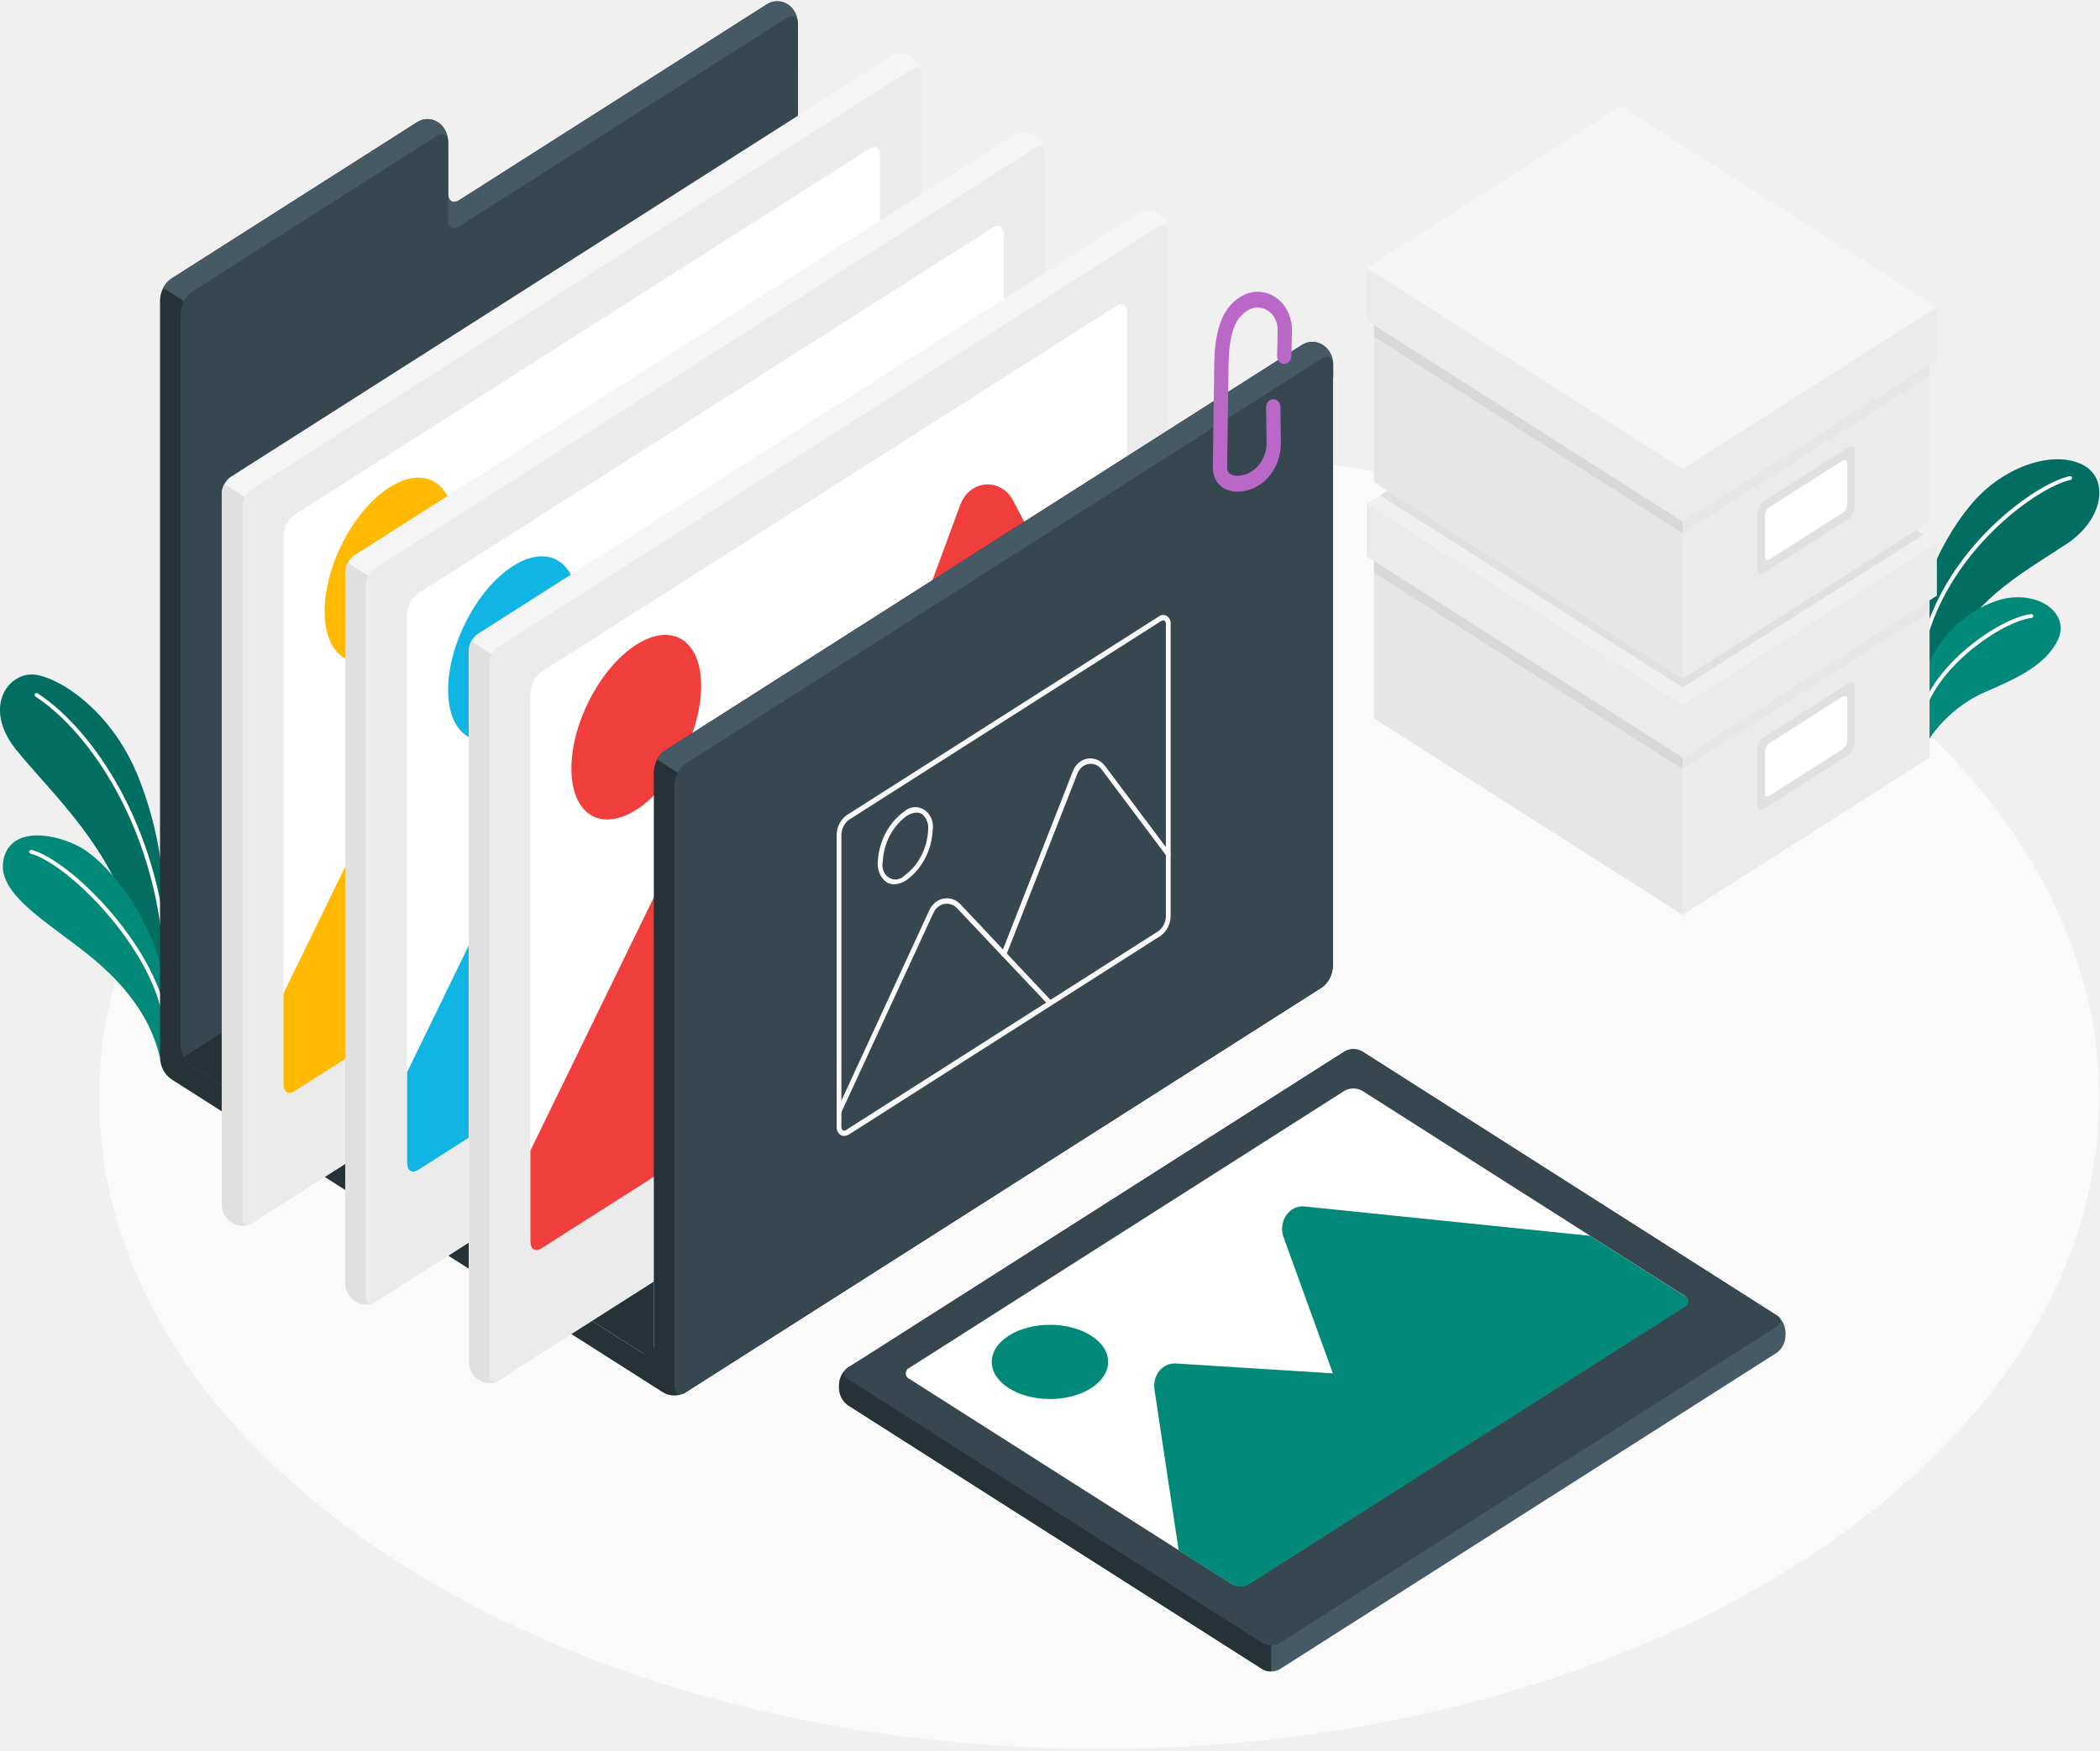
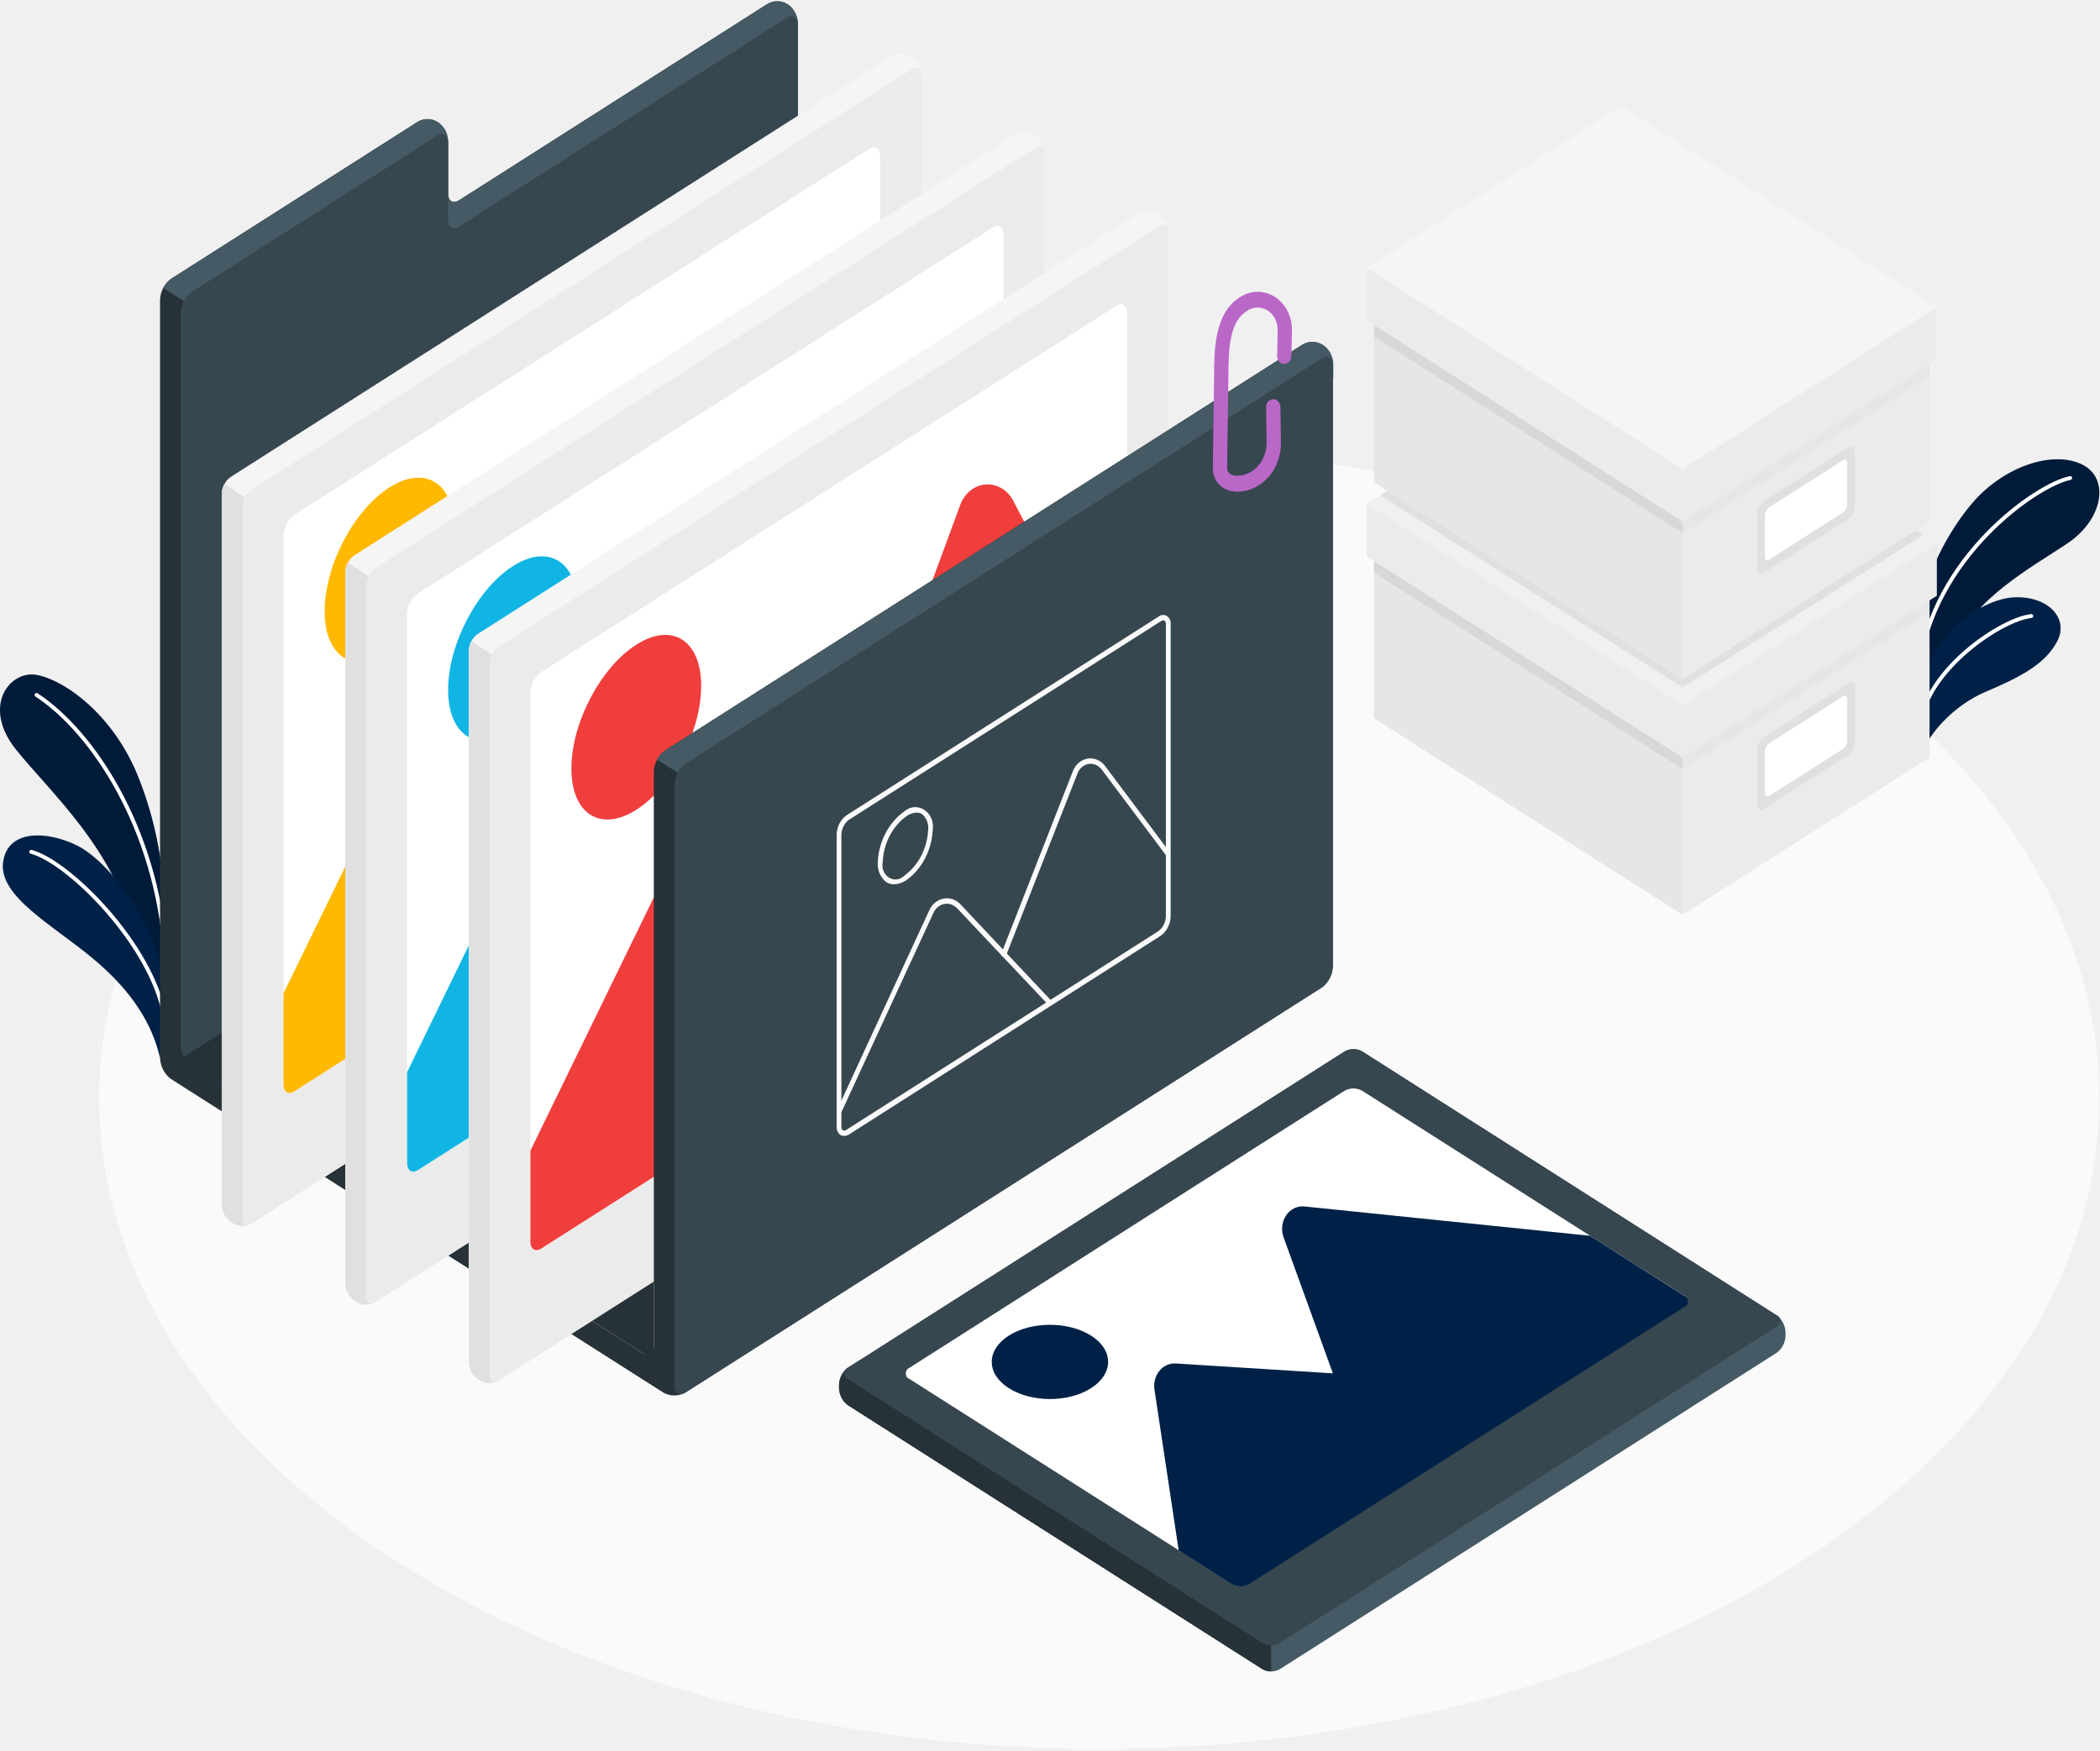
<svg xmlns="http://www.w3.org/2000/svg" width="542" height="452" viewBox="0 0 542 452" fill="none">
  <path d="M101.192 402.258C201.971 467.918 365.431 467.918 466.21 402.258C566.99 336.598 566.99 230.155 466.21 164.509C365.431 98.862 201.971 98.848 101.192 164.509C0.412 230.169 0.376 336.611 101.192 402.258Z" fill="#FAFAFA" />
-   <path d="M495.289 159.696C495.842 152.077 501.164 139.088 509.042 129.869C516.92 120.65 529.53 116.148 537.309 119.877C544.56 123.361 542.963 134.072 533.401 140.403C523.839 146.735 509.607 154.517 504.728 166.516L495.289 180.914V159.696Z" fill="#02897A" />
+   <path d="M495.289 159.696C495.842 152.077 501.164 139.088 509.042 129.869C516.92 120.65 529.53 116.148 537.309 119.877C544.56 123.361 542.963 134.072 533.401 140.403C523.839 146.735 509.607 154.517 504.728 166.516L495.289 180.914V159.696Z" fill="#002147" />
  <path opacity="0.2" d="M495.289 159.696C495.842 152.077 501.164 139.088 509.042 129.869C516.92 120.65 529.53 116.148 537.309 119.877C544.56 123.361 542.963 134.072 533.401 140.403C523.839 146.735 509.607 154.517 504.728 166.516L495.289 180.914V159.696Z" fill="black" />
  <path d="M534.298 123.402C525.265 125.3 498.792 144.105 495.326 172.495" stroke="white" stroke-miterlimit="10" stroke-linecap="round" />
-   <path d="M496.358 193.903C497.747 189.836 503.794 182.284 512.495 178.583C521.197 174.881 527.76 171.573 530.93 165.608C534.101 159.642 528.583 153.785 519.796 154.206C511.008 154.626 496.371 164.781 495.338 180.915L496.358 193.903Z" fill="#02897A" />
+   <path d="M496.358 193.903C497.747 189.836 503.794 182.284 512.495 178.583C521.197 174.881 527.76 171.573 530.93 165.608C534.101 159.642 528.583 153.785 519.796 154.206C511.008 154.626 496.371 164.781 495.338 180.915L496.358 193.903Z" fill="#002147" />
  <path d="M524.269 159.032C516.674 159.859 498.214 172.21 495.731 186.039" stroke="white" stroke-miterlimit="10" stroke-linecap="round" />
-   <path d="M42.396 232.624C42.02 221.852 39.85 211.25 35.993 201.346C29.516 184.412 16.414 175.45 9.433 174.23C2.453 173.01 -4.762 182.365 4.124 193.482C13.01 204.6 30.044 219.486 34.936 242.006L42.937 257.38L42.396 232.624Z" fill="#02897A" />
+   <path d="M42.396 232.624C42.02 221.852 39.85 211.25 35.993 201.346C29.516 184.412 16.414 175.45 9.433 174.23C2.453 173.01 -4.762 182.365 4.124 193.482C13.01 204.6 30.044 219.486 34.936 242.006L42.937 257.38L42.396 232.624Z" fill="#002147" />
  <path opacity="0.2" d="M42.396 232.624C42.02 221.852 39.85 211.25 35.993 201.346C29.516 184.412 16.414 175.45 9.433 174.23C2.453 173.01 -4.762 182.365 4.124 193.482C13.01 204.6 30.044 219.486 34.936 242.006L42.937 257.38L42.396 232.624Z" fill="black" />
  <path d="M9.433 179.396C23.764 188.805 40.368 213.493 42.691 246.303" stroke="white" stroke-linecap="round" stroke-linejoin="round" />
-   <path d="M41.302 273.147C39.323 264.403 34.149 255.875 23.813 247.306C13.477 238.738 -0.337 231.376 0.793 222.631C1.924 213.886 12.395 214.496 20.064 218.36C27.733 222.224 41.032 238.128 42.937 257.353L41.302 273.147Z" fill="#02897A" />
+   <path d="M41.302 273.147C39.323 264.403 34.149 255.875 23.813 247.306C13.477 238.738 -0.337 231.376 0.793 222.631C1.924 213.886 12.395 214.496 20.064 218.36C27.733 222.224 41.032 238.128 42.937 257.353L41.302 273.147Z" fill="#002147" />
  <path d="M8.045 219.893C18 222.605 39.36 244.161 42.457 262.519" stroke="white" stroke-linecap="round" stroke-linejoin="round" />
  <path d="M44.129 278.543C43.303 277.95 42.616 277.149 42.125 276.206C41.634 275.264 41.352 274.206 41.302 273.12V77.413C41.354 76.328 41.636 75.271 42.128 74.329C42.619 73.387 43.304 72.586 44.129 71.99L107.509 31.629C108.329 31.064 109.272 30.757 110.238 30.739C111.204 30.721 112.156 30.994 112.992 31.527C113.828 32.061 114.517 32.836 114.984 33.768C115.452 34.701 115.68 35.756 115.645 36.821V49.891C115.645 51.884 116.874 52.698 118.484 51.694L197.793 1.192C198.612 0.628 199.554 0.321 200.518 0.302C201.483 0.284 202.434 0.555 203.27 1.087C204.106 1.619 204.795 2.392 205.263 3.322C205.732 4.253 205.962 5.307 205.929 6.371V307.191L147.477 344.394L44.129 278.543Z" fill="#263238" />
  <path d="M203.274 1.097C202.418 0.636 201.475 0.406 200.522 0.425C199.569 0.444 198.634 0.711 197.793 1.205L118.484 51.708C116.911 52.711 115.645 51.898 115.645 49.905V36.835C115.68 35.77 115.452 34.715 114.985 33.782C114.517 32.849 113.828 32.075 112.992 31.541C112.156 31.007 111.204 30.735 110.238 30.753C109.272 30.771 108.329 31.078 107.509 31.642L44.129 72.004C43.296 72.586 42.607 73.387 42.126 74.336L78.48 97.493L205.929 16.295V6.384C205.894 5.335 205.636 4.309 205.174 3.391C204.713 2.472 204.062 1.686 203.274 1.097Z" fill="#455A64" />
  <path d="M203.102 4.581L118.484 58.473C116.911 59.477 115.645 58.663 115.645 56.67V36.835C115.645 34.842 114.416 34.029 112.819 35.032L49.438 75.393C48.613 75.988 47.927 76.789 47.436 77.731C46.944 78.674 46.662 79.731 46.611 80.817V269.826C46.661 270.913 46.945 271.972 47.438 272.915C47.932 273.857 48.622 274.657 49.45 275.249L152.823 341.085L205.929 307.272V6.384C205.929 4.391 204.663 3.591 203.102 4.581Z" fill="#37474F" />
  <path d="M47.447 272.836C47.922 273.79 48.612 274.594 49.45 275.168L152.823 341.004L205.929 307.191V171.898L47.447 272.836Z" fill="#263238" />
  <path d="M60.278 315.922L59.504 315.434C58.843 314.961 58.294 314.322 57.899 313.571C57.504 312.82 57.275 311.976 57.23 311.109V127.469C57.272 126.601 57.499 125.756 57.895 125.004C58.29 124.252 58.841 123.615 59.504 123.144L230.214 14.41C230.917 14.016 231.694 13.811 232.482 13.811C233.27 13.811 234.047 14.016 234.749 14.41L235.524 14.912C236.186 15.383 236.737 16.02 237.133 16.772C237.528 17.524 237.756 18.369 237.797 19.237V202.837C237.753 203.704 237.524 204.547 237.129 205.299C236.734 206.05 236.184 206.688 235.524 207.161L64.813 315.922C64.111 316.316 63.334 316.522 62.545 316.522C61.757 316.522 60.98 316.316 60.278 315.922Z" fill="#F5F5F5" />
  <path d="M67.849 131.306L57.894 124.961C57.488 125.709 57.26 126.557 57.23 127.428V311.069C57.275 311.936 57.504 312.779 57.899 313.531C58.294 314.282 58.843 314.92 59.504 315.394L60.278 315.882C60.98 316.276 61.757 316.481 62.545 316.481C63.334 316.481 64.111 316.276 64.813 315.882L67.849 313.943V131.306Z" fill="#E0E0E0" />
  <path d="M62.552 314.444V130.804C62.594 129.938 62.821 129.095 63.214 128.343C63.607 127.592 64.155 126.953 64.813 126.479L235.524 17.746C236.753 16.959 237.797 17.596 237.797 19.196V202.837C237.753 203.704 237.524 204.547 237.129 205.299C236.734 206.05 236.184 206.688 235.524 207.162L64.813 315.922C63.559 316.681 62.552 316.044 62.552 314.444Z" fill="#EBEBEB" />
  <path d="M75.997 132.892L224.34 38.421C225.901 37.418 227.166 38.231 227.166 40.224V181.822C227.117 182.908 226.835 183.965 226.343 184.908C225.852 185.851 225.165 186.651 224.34 187.245L75.997 281.702C74.436 282.706 73.17 281.892 73.17 279.899V138.315C73.222 137.23 73.505 136.173 73.996 135.231C74.487 134.288 75.173 133.487 75.997 132.892Z" fill="white" />
  <path d="M100.516 125.828C109.758 119.944 117.243 124.717 117.243 136.485C117.243 148.253 109.758 162.556 100.516 168.441C91.274 174.325 83.789 169.566 83.789 157.798C83.789 146.03 91.274 131.712 100.516 125.828Z" fill="#FFB900" />
  <path d="M116.014 168.508C116.581 167.342 117.391 166.34 118.376 165.584C119.362 164.829 120.495 164.341 121.684 164.162C122.873 163.982 124.084 164.115 125.217 164.55C126.351 164.985 127.375 165.709 128.206 166.664L147.477 188.804L184.102 89.683C184.639 88.23 185.535 86.972 186.689 86.052C187.842 85.133 189.206 84.588 190.625 84.481C192.045 84.374 193.463 84.708 194.72 85.445C195.976 86.183 197.019 87.294 197.731 88.653L227.142 144.836V181.822C227.092 182.908 226.81 183.965 226.319 184.908C225.828 185.851 225.141 186.652 224.315 187.245L75.997 281.702C74.436 282.706 73.17 281.892 73.17 279.899V256.444L116.014 168.508Z" fill="#FFB900" />
  <path d="M92.171 336.259L91.384 335.758C90.726 335.283 90.178 334.645 89.785 333.893C89.392 333.142 89.165 332.299 89.123 331.433V147.724C89.165 146.858 89.392 146.015 89.785 145.264C90.178 144.512 90.726 143.874 91.384 143.4L262.107 34.68C262.806 34.28 263.582 34.072 264.369 34.072C265.156 34.072 265.931 34.28 266.63 34.68L267.417 35.168C268.075 35.642 268.623 36.28 269.016 37.032C269.409 37.783 269.636 38.626 269.678 39.493V223.133C269.643 224.001 269.419 224.847 269.025 225.6C268.632 226.352 268.08 226.99 267.417 227.458L96.669 336.259C95.974 336.654 95.203 336.86 94.42 336.86C93.638 336.86 92.867 336.654 92.171 336.259Z" fill="#F5F5F5" />
  <path d="M99.717 151.616L89.762 145.271C89.358 146.014 89.129 146.858 89.099 147.724V331.365C89.141 332.231 89.368 333.074 89.76 333.826C90.153 334.577 90.701 335.216 91.36 335.69L92.147 336.191C92.845 336.591 93.621 336.799 94.408 336.799C95.195 336.799 95.97 336.591 96.669 336.191L99.717 334.253V151.616Z" fill="#E0E0E0" />
  <path d="M94.408 334.754V151.114C94.451 150.248 94.678 149.405 95.071 148.654C95.464 147.903 96.011 147.264 96.669 146.789L267.392 38.055C268.621 37.255 269.654 37.906 269.654 39.492V223.133C269.618 224.001 269.394 224.847 269.001 225.599C268.607 226.352 268.056 226.989 267.392 227.458L96.669 336.259C95.428 336.991 94.408 336.34 94.408 334.754Z" fill="#EBEBEB" />
  <path d="M107.866 153.229L256.208 58.745C257.769 57.755 259.035 58.569 259.035 60.548V202.119C258.984 203.204 258.702 204.261 258.211 205.204C257.719 206.146 257.033 206.947 256.208 207.542L107.866 302.026C106.292 303.016 105.027 302.216 105.027 300.223V158.652C105.078 157.565 105.362 156.507 105.855 155.564C106.349 154.621 107.038 153.821 107.866 153.229Z" fill="white" />
  <path d="M132.385 146.138C141.614 140.254 149.111 145.026 149.111 156.794C149.111 168.562 141.614 182.866 132.385 188.75C123.155 194.634 115.658 189.862 115.658 178.093C115.658 166.325 123.142 152.022 132.385 146.138Z" fill="#11B5E4" />
  <path d="M147.882 188.818C148.448 187.652 149.257 186.65 150.241 185.894C151.225 185.139 152.358 184.651 153.546 184.471C154.734 184.291 155.944 184.425 157.077 184.86C158.209 185.295 159.232 186.019 160.062 186.974L179.431 209.114L216.044 109.993C216.58 108.536 217.476 107.275 218.631 106.353C219.785 105.431 221.151 104.885 222.573 104.777C223.995 104.67 225.416 105.005 226.673 105.745C227.931 106.485 228.975 107.6 229.686 108.963L259.084 165.146V202.118C259.033 203.204 258.751 204.261 258.26 205.204C257.768 206.146 257.082 206.947 256.257 207.542L107.915 302.026C106.342 303.016 105.076 302.216 105.076 300.223V276.768L147.882 188.818Z" fill="#11B5E4" />
  <path d="M124.003 356.473L123.228 355.985C122.57 355.511 122.022 354.872 121.629 354.121C121.236 353.369 121.009 352.526 120.967 351.66V168.02C121.009 167.152 121.236 166.307 121.632 165.555C122.027 164.803 122.578 164.166 123.241 163.695L293.951 54.961C294.654 54.567 295.431 54.362 296.219 54.362C297.007 54.362 297.784 54.567 298.486 54.961L299.261 55.463C299.923 55.934 300.474 56.571 300.87 57.323C301.265 58.075 301.493 58.92 301.534 59.788V243.428C301.49 244.295 301.261 245.139 300.866 245.89C300.471 246.641 299.921 247.28 299.261 247.753L128.55 356.473C127.846 356.869 127.067 357.076 126.276 357.076C125.486 357.076 124.707 356.869 124.003 356.473Z" fill="#F5F5F5" />
  <path d="M131.586 171.898L121.668 165.553C121.262 166.301 121.033 167.15 121.004 168.021V351.661C121.046 352.527 121.273 353.37 121.666 354.122C122.059 354.873 122.607 355.512 123.265 355.986L124.04 356.474C124.742 356.868 125.519 357.074 126.307 357.074C127.095 357.074 127.872 356.868 128.575 356.474L131.623 354.535L131.586 171.898Z" fill="#E0E0E0" />
  <path d="M126.276 355.037V171.396C126.319 170.53 126.545 169.687 126.938 168.936C127.331 168.184 127.879 167.546 128.538 167.072L299.248 58.325C300.477 57.538 301.522 58.175 301.522 59.775V243.429C301.478 244.296 301.248 245.14 300.853 245.891C300.458 246.642 299.909 247.281 299.248 247.754L128.538 356.474C127.284 357.274 126.276 356.596 126.276 355.037Z" fill="#EBEBEB" />
  <path d="M139.722 173.471L288.064 79C289.625 77.997 290.891 78.81 290.891 80.803V222.374C290.84 223.459 290.558 224.517 290.067 225.459C289.575 226.401 288.889 227.202 288.064 227.797L139.722 322.295C138.161 323.298 136.895 322.484 136.895 320.491V178.88C136.949 177.797 137.232 176.743 137.723 175.804C138.214 174.864 138.899 174.065 139.722 173.471Z" fill="white" />
  <path d="M164.241 166.42C173.483 160.536 180.968 165.309 180.968 177.077C180.968 188.845 173.483 203.149 164.241 209.033C154.998 214.917 147.477 210.171 147.477 198.39C147.477 186.608 154.998 172.305 164.241 166.42Z" fill="#F03E3D" />
  <path d="M179.739 209.1C180.306 207.934 181.115 206.932 182.101 206.176C183.086 205.421 184.22 204.933 185.409 204.754C186.598 204.574 187.808 204.707 188.942 205.142C190.075 205.577 191.099 206.301 191.93 207.256L211.238 229.396L247.863 130.275C248.401 128.822 249.297 127.564 250.45 126.644C251.603 125.725 252.967 125.18 254.387 125.073C255.806 124.966 257.225 125.3 258.481 126.037C259.737 126.775 260.781 127.886 261.493 129.245L290.903 185.428V222.373C290.848 223.46 290.563 224.516 290.07 225.458C289.577 226.4 288.89 227.201 288.064 227.797L139.722 322.294C138.161 323.298 136.895 322.484 136.895 320.491V297.036L179.739 209.1Z" fill="#F03E3D" />
  <path d="M152.823 341.004L168.751 330.863V351.159L152.823 341.004Z" fill="#263238" />
  <path d="M168.751 199.176V347.553C168.751 349.546 167.522 350.346 165.924 349.356L152.823 341.004L147.477 344.394L171.197 359.497C172.074 359.992 173.045 360.25 174.03 360.25C175.015 360.25 175.986 359.992 176.863 359.497L341.17 254.912C341.997 254.319 342.685 253.518 343.178 252.576C343.671 251.633 343.956 250.576 344.009 249.489V94.334C344.041 93.269 343.811 92.213 343.342 91.281C342.873 90.35 342.183 89.576 341.346 89.043C340.51 88.509 339.557 88.237 338.591 88.254C337.625 88.272 336.681 88.578 335.861 89.141L171.59 193.767C170.764 194.357 170.076 195.156 169.582 196.096C169.089 197.036 168.804 198.091 168.751 199.176Z" fill="#263238" />
  <path d="M179.431 202.335L344.12 97.493V94.334C344.152 93.269 343.921 92.213 343.452 91.281C342.983 90.35 342.294 89.576 341.457 89.043C340.62 88.509 339.668 88.237 338.702 88.254C337.736 88.272 336.792 88.578 335.971 89.141L171.59 193.767C170.751 194.341 170.061 195.144 169.587 196.099L179.431 202.335Z" fill="#455A64" />
  <path d="M341.17 92.53L176.9 197.156C176.073 197.749 175.385 198.55 174.892 199.492C174.398 200.435 174.114 201.492 174.061 202.579V357.693C174.061 359.686 175.29 360.5 176.9 359.497L341.17 254.912C341.997 254.318 342.685 253.518 343.178 252.575C343.671 251.633 343.956 250.575 344.009 249.489V94.333C344.009 92.34 342.731 91.527 341.17 92.53Z" fill="#37474F" />
  <path d="M217.801 293.24C217.487 293.245 217.177 293.156 216.904 292.983C216.577 292.745 216.314 292.414 216.143 292.025C215.972 291.636 215.9 291.203 215.933 290.773V215.364C215.977 214.38 216.232 213.421 216.679 212.567C217.126 211.714 217.751 210.99 218.502 210.456L298.953 159.222C299.265 158.951 299.642 158.789 300.038 158.758C300.433 158.727 300.828 158.827 301.171 159.046C301.514 159.265 301.789 159.593 301.962 159.987C302.134 160.381 302.195 160.823 302.137 161.255V236.664C302.093 237.648 301.838 238.607 301.391 239.461C300.944 240.314 300.319 241.038 299.568 241.572L219.116 292.874C218.714 293.12 218.261 293.246 217.801 293.24ZM300.269 160.143C300.018 160.156 299.775 160.245 299.568 160.401L219.116 211.622C218.552 212.039 218.083 212.593 217.744 213.242C217.405 213.891 217.206 214.617 217.162 215.364V290.773C217.14 290.964 217.161 291.158 217.223 291.337C217.285 291.517 217.387 291.677 217.519 291.803C217.683 291.869 217.859 291.887 218.031 291.856C218.203 291.826 218.365 291.747 218.502 291.627L298.953 240.392C299.518 239.979 299.988 239.428 300.327 238.781C300.666 238.134 300.865 237.409 300.908 236.664V161.255C300.931 161.064 300.911 160.87 300.848 160.69C300.786 160.51 300.684 160.35 300.551 160.225C300.466 160.17 300.368 160.141 300.269 160.143Z" fill="#FAFAFA" />
  <path d="M230.767 228.298C230.066 228.306 229.375 228.11 228.764 227.729C228.005 227.154 227.399 226.366 227.01 225.445C226.621 224.525 226.463 223.506 226.552 222.495C226.683 219.891 227.368 217.357 228.551 215.099C229.734 212.84 231.381 210.92 233.361 209.493C234.079 208.849 234.959 208.461 235.882 208.381C236.806 208.302 237.729 208.534 238.53 209.048C239.331 209.562 239.971 210.332 240.365 211.257C240.758 212.182 240.888 213.217 240.735 214.225C240.606 216.83 239.923 219.365 238.74 221.624C237.557 223.883 235.908 225.803 233.926 227.227C232.973 227.875 231.886 228.244 230.767 228.298ZM236.568 209.778C235.648 209.823 234.755 210.132 233.975 210.673C232.182 211.974 230.691 213.722 229.624 215.775C228.556 217.829 227.942 220.131 227.83 222.495C227.667 223.271 227.735 224.084 228.022 224.814C228.31 225.544 228.803 226.153 229.428 226.551C230.053 226.949 230.777 227.114 231.494 227.024C232.211 226.933 232.883 226.591 233.41 226.048C235.202 224.746 236.692 222.998 237.76 220.944C238.827 218.891 239.442 216.589 239.555 214.225C239.639 213.452 239.536 212.668 239.255 211.953C238.975 211.238 238.527 210.619 237.957 210.158C237.535 209.892 237.054 209.761 236.568 209.778Z" fill="#FAFAFA" />
  <path d="M216.548 287.573C216.459 287.552 216.375 287.51 216.302 287.451C216.23 287.411 216.167 287.355 216.115 287.288C216.062 287.22 216.023 287.141 215.999 287.057C215.975 286.972 215.967 286.883 215.974 286.795C215.982 286.706 216.006 286.621 216.044 286.542L239.862 234.955C240.221 234.175 240.74 233.498 241.379 232.979C242.018 232.461 242.758 232.115 243.54 231.97C244.322 231.825 245.124 231.885 245.881 232.144C246.639 232.403 247.33 232.855 247.9 233.464L271.448 258.464C271.505 258.526 271.551 258.6 271.582 258.681C271.613 258.763 271.629 258.85 271.629 258.939C271.629 259.027 271.613 259.115 271.582 259.196C271.551 259.278 271.505 259.351 271.448 259.413C271.391 259.477 271.323 259.527 271.248 259.562C271.173 259.596 271.093 259.614 271.012 259.614C270.931 259.614 270.85 259.596 270.775 259.562C270.701 259.527 270.633 259.477 270.576 259.413L247.028 234.481C246.595 234.023 246.072 233.684 245.499 233.489C244.926 233.294 244.321 233.25 243.73 233.359C243.139 233.468 242.579 233.729 242.096 234.119C241.612 234.509 241.218 235.018 240.944 235.606L217.125 287.207C217.07 287.322 216.987 287.417 216.884 287.482C216.782 287.546 216.666 287.578 216.548 287.573Z" fill="#FAFAFA" />
  <path d="M259.035 246.981C258.954 247 258.87 247 258.789 246.981C258.642 246.909 258.526 246.777 258.466 246.612C258.406 246.447 258.408 246.263 258.469 246.1L276.905 199.081C277.234 198.227 277.757 197.48 278.423 196.912C279.089 196.344 279.876 195.975 280.708 195.839C281.541 195.703 282.391 195.805 283.178 196.135C283.964 196.465 284.661 197.013 285.201 197.725L301.964 220.082C302.017 220.149 302.057 220.227 302.082 220.312C302.107 220.396 302.116 220.485 302.109 220.574C302.102 220.662 302.079 220.748 302.042 220.827C302.004 220.905 301.953 220.975 301.891 221.031C301.778 221.128 301.638 221.18 301.495 221.177C301.352 221.175 301.214 221.119 301.104 221.018L284.34 198.661C283.938 198.123 283.418 197.708 282.829 197.456C282.24 197.203 281.602 197.123 280.976 197.221C280.351 197.319 279.759 197.592 279.257 198.015C278.754 198.439 278.359 198.997 278.109 199.637L259.674 246.642C259.612 246.764 259.518 246.863 259.403 246.923C259.289 246.984 259.16 247.004 259.035 246.981Z" fill="#FAFAFA" />
  <path d="M319.367 126.926C315.57 126.926 313.026 124.418 313.026 120.69L313.357 97.181C313.357 90.768 313.357 81.033 319.847 76.844C321.187 75.905 322.733 75.381 324.32 75.327C325.908 75.273 327.479 75.692 328.87 76.54C330.26 77.387 331.418 78.631 332.222 80.142C333.026 81.654 333.447 83.376 333.44 85.128C333.44 87.012 333.378 89.317 333.28 91.988C333.274 92.256 333.219 92.52 333.118 92.765C333.018 93.009 332.874 93.229 332.695 93.411C332.516 93.593 332.306 93.734 332.078 93.825C331.849 93.916 331.605 93.955 331.363 93.94C331.12 93.928 330.883 93.863 330.663 93.75C330.444 93.636 330.247 93.476 330.084 93.278C329.92 93.081 329.794 92.849 329.712 92.597C329.63 92.346 329.594 92.079 329.605 91.812C329.691 89.249 329.753 86.931 329.753 85.128C329.761 84.089 329.511 83.067 329.03 82.174C328.55 81.28 327.857 80.549 327.026 80.058C326.196 79.568 325.259 79.338 324.319 79.393C323.378 79.448 322.469 79.785 321.69 80.369C317.401 83.081 317.045 89.859 317.045 97.153L316.713 120.69C316.713 122.452 318.151 122.832 319.367 122.832C321.373 122.779 323.281 121.869 324.689 120.293C326.097 118.716 326.895 116.598 326.914 114.385L326.778 105.098C326.778 104.559 326.973 104.042 327.318 103.66C327.664 103.279 328.133 103.065 328.622 103.065C329.111 103.065 329.58 103.279 329.925 103.66C330.271 104.042 330.465 104.559 330.465 105.098L330.601 114.399C330.61 117.701 329.434 120.874 327.329 123.221C325.223 125.569 322.361 126.901 319.367 126.926Z" fill="#BA68C8" />
  <path d="M347.045 271.425L218.821 353.097C218.161 353.571 217.611 354.209 217.216 354.96C216.821 355.712 216.592 356.555 216.548 357.422V358.412C216.591 359.281 216.82 360.127 217.215 360.881C217.61 361.635 218.16 362.275 218.821 362.751L325.807 430.892C326.51 431.286 327.287 431.492 328.075 431.492C328.863 431.492 329.64 431.286 330.342 430.892L458.566 349.22C459.226 348.746 459.776 348.108 460.171 347.357C460.566 346.606 460.795 345.762 460.84 344.895V343.892C460.795 343.024 460.566 342.181 460.171 341.43C459.776 340.678 459.226 340.04 458.566 339.567L351.58 271.425C350.877 271.031 350.1 270.826 349.312 270.826C348.524 270.826 347.747 271.031 347.045 271.425Z" fill="#455A64" />
  <path d="M216.548 357.422V358.412C216.591 359.281 216.82 360.127 217.215 360.881C217.61 361.634 218.16 362.275 218.821 362.75L325.807 430.892C326.504 431.297 327.282 431.502 328.069 431.488V418.798L221.857 351.172L218.821 353.111C218.163 353.583 217.614 354.219 217.219 354.968C216.824 355.716 216.594 356.557 216.548 357.422Z" fill="#263238" />
  <path d="M218.821 353.097L347.045 271.425C347.747 271.031 348.524 270.825 349.312 270.825C350.1 270.825 350.877 271.031 351.58 271.425L458.566 339.566C458.842 339.665 459.083 339.859 459.254 340.118C459.424 340.377 459.516 340.69 459.516 341.01C459.516 341.331 459.424 341.643 459.254 341.902C459.083 342.162 458.842 342.355 458.566 342.454L330.342 424.126C329.64 424.52 328.863 424.726 328.075 424.726C327.287 424.726 326.51 424.52 325.807 424.126L218.821 355.985C218.545 355.885 218.304 355.692 218.134 355.433C217.963 355.174 217.871 354.861 217.871 354.541C217.871 354.22 217.963 353.908 218.134 353.649C218.304 353.389 218.545 353.196 218.821 353.097Z" fill="#37474F" />
  <path d="M234.737 355.985L317.831 408.86C318.53 409.259 319.305 409.468 320.092 409.468C320.879 409.468 321.655 409.259 322.354 408.86L434.661 337.343C434.938 337.244 435.178 337.05 435.349 336.791C435.52 336.532 435.612 336.219 435.612 335.899C435.612 335.578 435.52 335.266 435.349 335.007C435.178 334.747 434.938 334.554 434.661 334.455L351.568 281.58C350.863 281.192 350.087 280.99 349.3 280.99C348.513 280.99 347.737 281.192 347.032 281.58L234.737 353.097C234.461 353.196 234.22 353.389 234.049 353.649C233.879 353.908 233.787 354.22 233.787 354.541C233.787 354.861 233.879 355.174 234.049 355.433C234.22 355.692 234.461 355.885 234.737 355.985Z" fill="white" />
-   <path d="M260.362 344.799C266.225 341.071 275.737 341.071 281.6 344.799C287.462 348.528 287.474 354.588 281.6 358.357C275.725 362.126 266.225 362.086 260.362 358.357C254.5 354.629 254.5 348.541 260.362 344.799Z" fill="#02897A" />
-   <path d="M434.674 334.496L410.388 319.026L336.647 311.447C335.75 311.356 334.847 311.519 334.024 311.923C333.201 312.327 332.486 312.957 331.947 313.753C331.408 314.549 331.063 315.484 330.946 316.469C330.828 317.454 330.942 318.456 331.276 319.379L344.009 354.534L303.451 351.985C302.661 351.933 301.869 352.079 301.137 352.413C300.405 352.746 299.75 353.258 299.223 353.911C298.695 354.563 298.309 355.338 298.092 356.179C297.875 357.019 297.833 357.903 297.97 358.764L304.213 400.237L317.88 408.942C318.579 409.341 319.354 409.549 320.141 409.549C320.929 409.549 321.704 409.341 322.403 408.942L434.711 337.424C435 337.332 435.255 337.137 435.434 336.869C435.614 336.602 435.709 336.277 435.704 335.944C435.7 335.612 435.597 335.29 435.411 335.028C435.225 334.766 434.966 334.579 434.674 334.496Z" fill="#02897A" />
+   <path d="M260.362 344.799C266.225 341.071 275.737 341.071 281.6 344.799C287.462 348.528 287.474 354.588 281.6 358.357C275.725 362.126 266.225 362.086 260.362 358.357C254.5 354.629 254.5 348.541 260.362 344.799Z" fill="#002147" />
+   <path d="M434.674 334.496L410.388 319.026L336.647 311.447C335.75 311.356 334.847 311.519 334.024 311.923C333.201 312.327 332.486 312.957 331.947 313.753C331.408 314.549 331.063 315.484 330.946 316.469C330.828 317.454 330.942 318.456 331.276 319.379L344.009 354.534L303.451 351.985C302.661 351.933 301.869 352.079 301.137 352.413C300.405 352.746 299.75 353.258 299.223 353.911C298.695 354.563 298.309 355.338 298.092 356.179C297.875 357.019 297.833 357.903 297.97 358.764L304.213 400.237L317.88 408.942C318.579 409.341 319.354 409.549 320.141 409.549C320.929 409.549 321.704 409.341 322.403 408.942L434.711 337.424C435 337.332 435.255 337.137 435.434 336.869C435.614 336.602 435.709 336.277 435.704 335.944C435.7 335.612 435.597 335.29 435.411 335.028C435.225 334.766 434.966 334.579 434.674 334.496Z" fill="#002147" />
  <path d="M434.281 236.162V182.039L498.005 141.461V195.57L434.281 236.162Z" fill="#EBEBEB" />
  <path d="M434.281 182.039L354.616 131.306V185.428L434.281 236.162V182.039Z" fill="#E6E6E6" />
  <path d="M434.281 182.039L499.898 140.24L418.34 88.287L352.735 130.099L434.281 182.039Z" fill="#F0F0F0" />
  <path d="M434.281 182.039V195.569L499.898 153.784V140.24L434.281 182.039Z" fill="#EBEBEB" />
  <path d="M434.281 195.569L498.005 154.991V157.96L434.281 198.552V195.569Z" fill="#E6E6E6" />
  <path d="M352.735 130.099L434.281 182.039V195.569L352.735 143.63V130.099Z" fill="#EBEBEB" />
  <g style="mix-blend-mode:multiply" opacity="0.5">
    <path d="M434.281 195.57L354.616 144.837V147.819L434.281 198.553V195.57Z" fill="#E0E0E0" />
  </g>
  <path d="M455.26 190.268L477.026 176.399C477.96 175.802 478.722 176.29 478.722 177.483V191.678C478.691 192.33 478.521 192.964 478.227 193.529C477.932 194.094 477.521 194.575 477.026 194.932L455.26 208.815C454.314 209.412 453.564 208.937 453.564 207.744V193.509C453.591 192.858 453.759 192.224 454.054 191.661C454.349 191.097 454.763 190.619 455.26 190.268Z" fill="#E0E0E0" />
  <path d="M456.649 191.882L475.625 179.789C476.252 179.395 476.768 179.721 476.768 180.507V191.191C476.75 191.627 476.636 192.052 476.437 192.43C476.238 192.808 475.96 193.127 475.625 193.36L456.649 205.454C456.022 205.847 455.518 205.454 455.518 204.721V194.038C455.537 193.605 455.649 193.183 455.846 192.808C456.042 192.433 456.318 192.116 456.649 191.882Z" fill="white" />
  <path d="M434.281 175.246V121.124L498.005 80.532V134.654L434.281 175.246Z" fill="#EBEBEB" />
  <path d="M434.281 121.124L354.616 70.391V124.514L434.281 175.247V121.124Z" fill="#E6E6E6" />
  <path d="M434.281 121.124L499.898 79.311L418.34 27.372L352.735 69.17L434.281 121.124Z" fill="#F5F5F5" />
  <path d="M434.281 121.124V134.655L499.898 92.87V79.312L434.281 121.124Z" fill="#EBEBEB" />
  <path d="M434.281 134.655L498.005 94.063V97.046L434.281 137.624V134.655Z" fill="#E6E6E6" />
  <path d="M352.735 69.17L434.281 121.124V134.655L352.735 82.715V69.17Z" fill="#EBEBEB" />
  <g style="mix-blend-mode:multiply" opacity="0.5">
    <path d="M434.281 134.654L354.616 83.921V86.89L434.281 137.623V134.654Z" fill="#E0E0E0" />
  </g>
  <path d="M455.26 129.353L477.026 115.484C477.96 114.887 478.722 115.375 478.722 116.568V130.763C478.688 131.414 478.517 132.047 478.223 132.612C477.928 133.177 477.519 133.658 477.026 134.017L455.26 147.873C454.314 148.47 453.564 147.982 453.564 146.789V132.594C453.591 131.943 453.759 131.31 454.054 130.746C454.349 130.182 454.763 129.704 455.26 129.353Z" fill="#E0E0E0" />
  <path d="M456.649 130.953L475.625 118.873C476.252 118.48 476.768 118.792 476.768 119.592V130.18C476.744 130.615 476.628 131.038 476.43 131.414C476.231 131.791 475.955 132.111 475.625 132.35L456.649 144.43C456.022 144.836 455.518 144.511 455.518 143.711V133.068C455.542 132.642 455.657 132.229 455.854 131.861C456.05 131.494 456.323 131.183 456.649 130.953Z" fill="white" />
  <path d="M494.564 136.837L434.281 175.247L358.057 126.669L356.189 127.889L434.281 177.456L496.445 138.03L494.564 136.837Z" fill="#E0E0E0" />
</svg>
